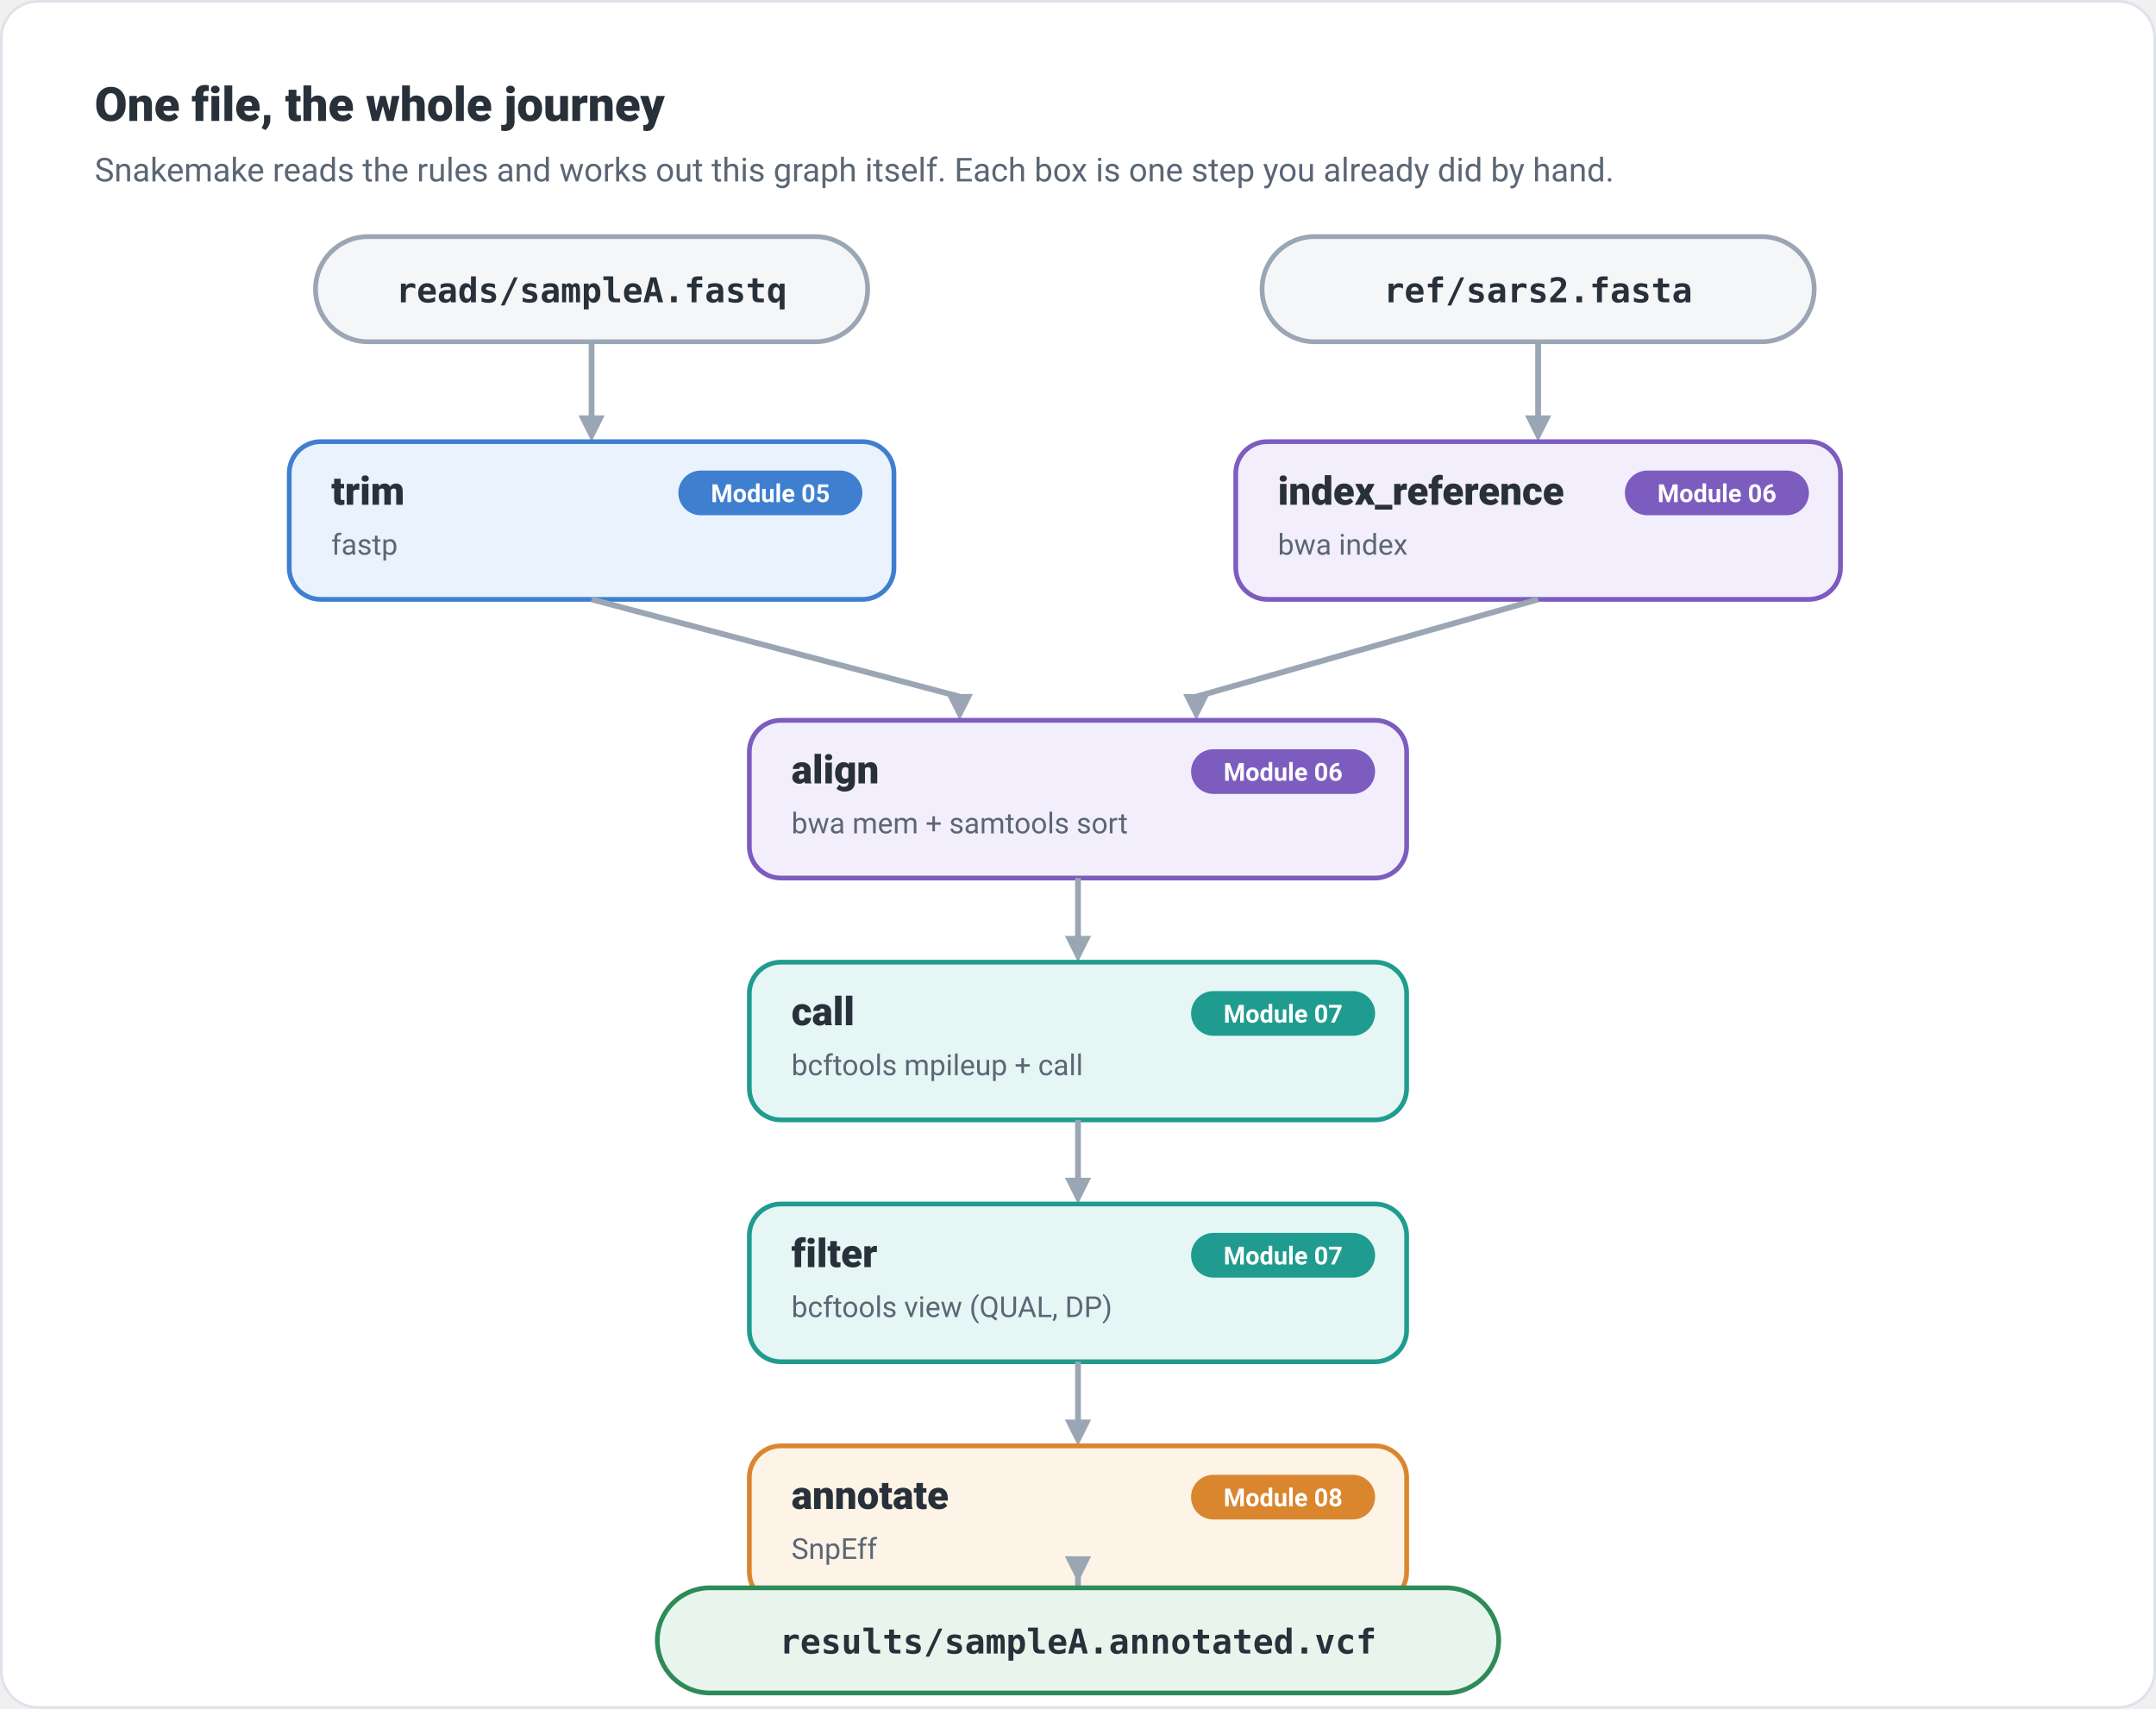
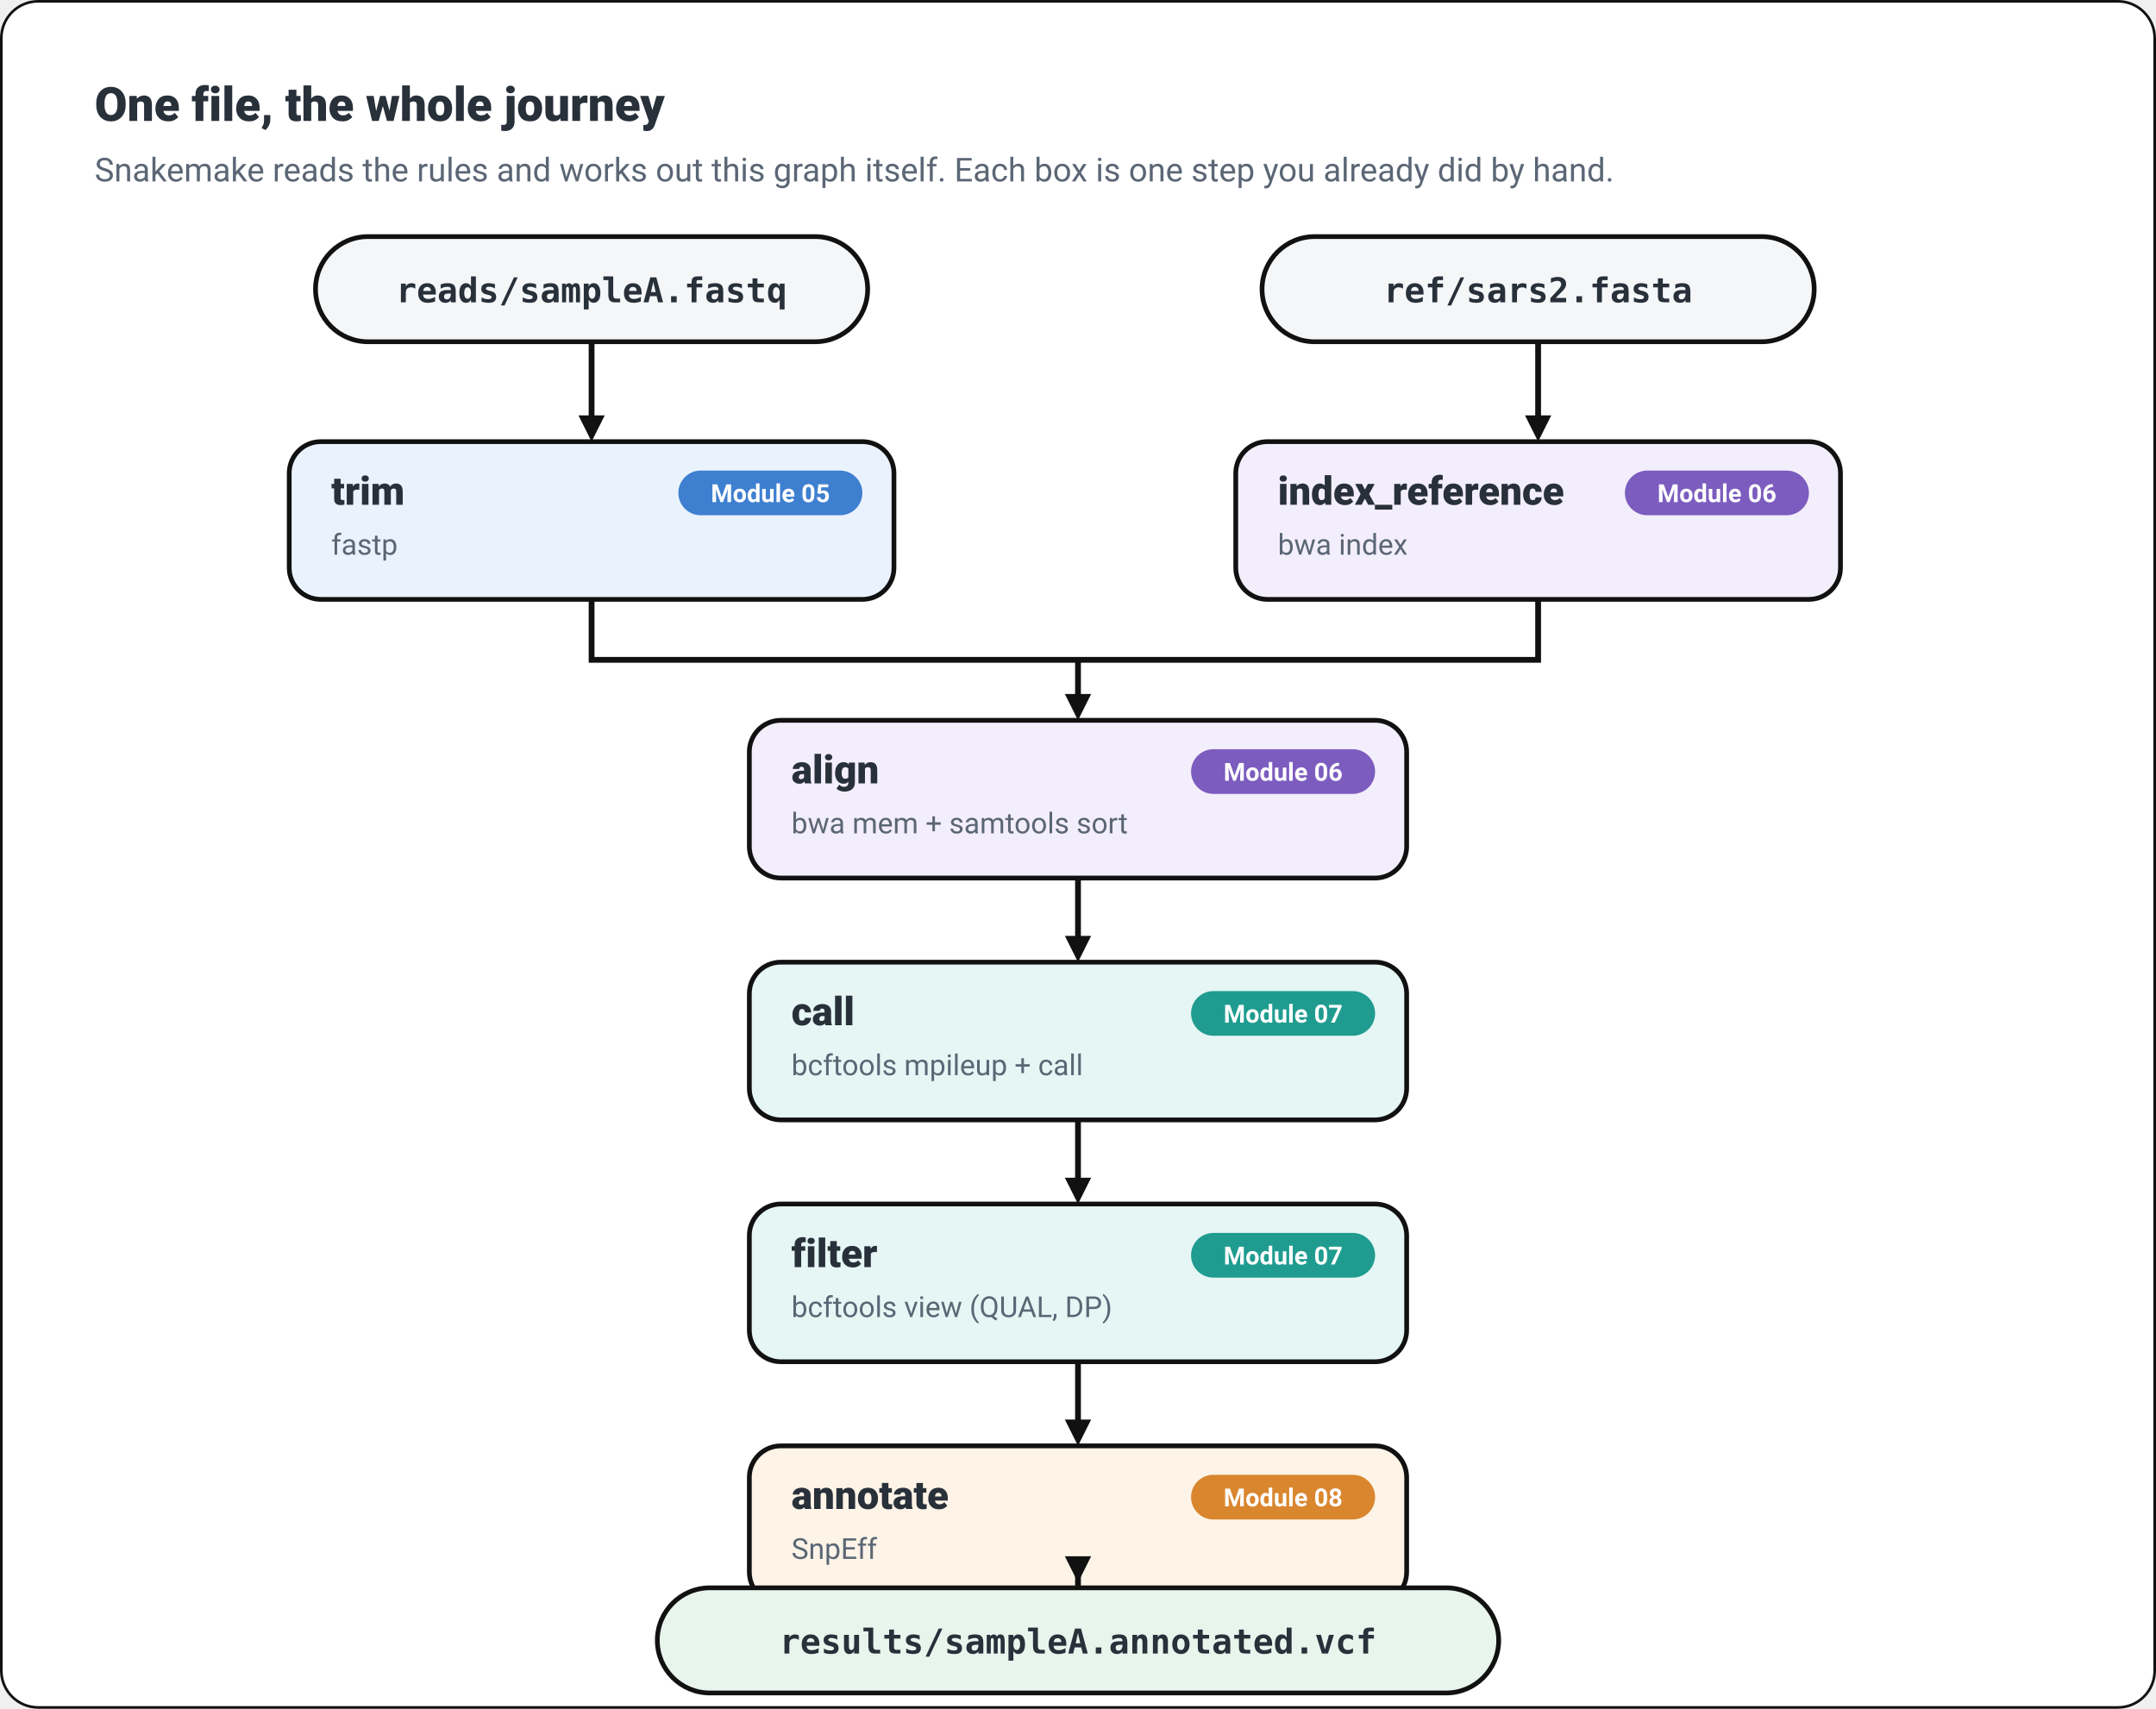
<svg xmlns="http://www.w3.org/2000/svg" viewBox="0 0 820 650" font-family="-apple-system, BlinkMacSystemFont, Segoe UI, Roboto, Helvetica, Arial, sans-serif" role="img" aria-label="The pipeline dependency graph. Raw reads feed the trim step (Module 05); the reference feeds the index step (Module 06); both feed align (Module 06); then call and filter (Module 07) and annotate (Module 08) in sequence, producing the annotated VCF.">
-   <rect x="0.5" y="0.5" width="819" height="649" rx="14" fill="#ffffff" stroke="#dde3ea" />
+   <rect x="0.5" y="0.5" width="819" height="649" rx="14" fill="#ffffff" stroke="#111111" />
  <text x="36" y="46" font-size="18" font-weight="800" fill="#28303a">One file, the whole journey</text>
  <text x="36" y="69" font-size="12.5" fill="#5b6675">Snakemake reads the rules and works out this graph itself. Each box is one step you already did by hand.</text>
-   <rect x="120" y="90" width="210" height="40" rx="20" fill="#f4f6f8" stroke="#9aa6b3" stroke-width="1.8" />
+   <rect x="120" y="90" width="210" height="40" rx="20" fill="#f4f6f8" stroke="#111111" stroke-width="1.8" />
  <text x="225" y="115" text-anchor="middle" font-size="13" font-weight="700" fill="#28303a" font-family="ui-monospace, Menlo, monospace">reads/sampleA.fastq</text>
-   <rect x="480" y="90" width="210" height="40" rx="20" fill="#f4f6f8" stroke="#9aa6b3" stroke-width="1.8" />
+   <rect x="480" y="90" width="210" height="40" rx="20" fill="#f4f6f8" stroke="#111111" stroke-width="1.8" />
  <text x="585" y="115" text-anchor="middle" font-size="13" font-weight="700" fill="#28303a" font-family="ui-monospace, Menlo, monospace">ref/sars2.fasta</text>
-   <line x1="225" y1="130" x2="225" y2="159" stroke="#9aa6b3" stroke-width="2.2" />
-   <path d="M 225 168 l -5 -10 l 10 0 z" fill="#9aa6b3" />
-   <line x1="585" y1="130" x2="585" y2="159" stroke="#9aa6b3" stroke-width="2.2" />
-   <path d="M 585 168 l -5 -10 l 10 0 z" fill="#9aa6b3" />
-   <rect x="110" y="168" width="230" height="60" rx="12" fill="#eaf3fd" stroke="#3f7fd0" stroke-width="1.8" />
+   <line x1="225" y1="130" x2="225" y2="159" stroke="#111111" stroke-width="2.2" />
+   <path d="M 225 168 l -5 -10 l 10 0 z" fill="#111111" />
+   <line x1="585" y1="130" x2="585" y2="159" stroke="#111111" stroke-width="2.2" />
+   <path d="M 585 168 l -5 -10 l 10 0 z" fill="#111111" />
+   <rect x="110" y="168" width="230" height="60" rx="12" fill="#eaf3fd" stroke="#111111" stroke-width="1.8" />
  <text x="126" y="192" font-size="15" font-weight="800" fill="#28303a">trim</text>
  <text x="126" y="211" font-size="11" fill="#5b6675">fastp</text>
  <rect x="258" y="179" width="70" height="17" rx="8.5" fill="#3f7fd0" />
  <text x="293" y="191" text-anchor="middle" font-size="9.5" font-weight="700" fill="#ffffff">Module 05</text>
-   <rect x="470" y="168" width="230" height="60" rx="12" fill="#f3eefb" stroke="#7c5cbf" stroke-width="1.8" />
+   <rect x="470" y="168" width="230" height="60" rx="12" fill="#f3eefb" stroke="#111111" stroke-width="1.8" />
  <text x="486" y="192" font-size="15" font-weight="800" fill="#28303a">index_reference</text>
  <text x="486" y="211" font-size="11" fill="#5b6675">bwa index</text>
  <rect x="618" y="179" width="70" height="17" rx="8.5" fill="#7c5cbf" />
  <text x="653" y="191" text-anchor="middle" font-size="9.5" font-weight="700" fill="#ffffff">Module 06</text>
-   <line x1="225" y1="228" x2="365" y2="265" stroke="#9aa6b3" stroke-width="2.2" />
-   <path d="M 365 274 l -5 -10 l 10 0 z" fill="#9aa6b3" />
-   <line x1="585" y1="228" x2="455" y2="265" stroke="#9aa6b3" stroke-width="2.2" />
-   <path d="M 455 274 l -5 -10 l 10 0 z" fill="#9aa6b3" />
-   <rect x="285" y="274" width="250" height="60" rx="12" fill="#f3eefb" stroke="#7c5cbf" stroke-width="1.8" />
+   <path d="M 225 228 V 251 H 410" fill="none" stroke="#111111" stroke-width="2.2" />
+   <path d="M 585 228 V 251 H 410" fill="none" stroke="#111111" stroke-width="2.2" />
+   <line x1="410" y1="251" x2="410" y2="265" stroke="#111111" stroke-width="2.2" />
+   <path d="M 410 274 l -5 -10 l 10 0 z" fill="#111111" />
+   <rect x="285" y="274" width="250" height="60" rx="12" fill="#f3eefb" stroke="#111111" stroke-width="1.8" />
  <text x="301" y="298" font-size="15" font-weight="800" fill="#28303a">align</text>
  <text x="301" y="317" font-size="11" fill="#5b6675">bwa mem + samtools sort</text>
  <rect x="453" y="285" width="70" height="17" rx="8.5" fill="#7c5cbf" />
  <text x="488" y="297" text-anchor="middle" font-size="9.5" font-weight="700" fill="#ffffff">Module 06</text>
-   <line x1="410" y1="334" x2="410" y2="357" stroke="#9aa6b3" stroke-width="2.2" />
-   <path d="M 410 366 l -5 -10 l 10 0 z" fill="#9aa6b3" />
-   <rect x="285" y="366" width="250" height="60" rx="12" fill="#e5f6f4" stroke="#1f9c8f" stroke-width="1.8" />
+   <line x1="410" y1="334" x2="410" y2="357" stroke="#111111" stroke-width="2.2" />
+   <path d="M 410 366 l -5 -10 l 10 0 z" fill="#111111" />
+   <rect x="285" y="366" width="250" height="60" rx="12" fill="#e5f6f4" stroke="#111111" stroke-width="1.8" />
  <text x="301" y="390" font-size="15" font-weight="800" fill="#28303a">call</text>
  <text x="301" y="409" font-size="11" fill="#5b6675">bcftools mpileup + call</text>
  <rect x="453" y="377" width="70" height="17" rx="8.5" fill="#1f9c8f" />
  <text x="488" y="389" text-anchor="middle" font-size="9.5" font-weight="700" fill="#ffffff">Module 07</text>
-   <line x1="410" y1="426" x2="410" y2="449" stroke="#9aa6b3" stroke-width="2.2" />
-   <path d="M 410 458 l -5 -10 l 10 0 z" fill="#9aa6b3" />
-   <rect x="285" y="458" width="250" height="60" rx="12" fill="#e5f6f4" stroke="#1f9c8f" stroke-width="1.8" />
+   <line x1="410" y1="426" x2="410" y2="449" stroke="#111111" stroke-width="2.2" />
+   <path d="M 410 458 l -5 -10 l 10 0 z" fill="#111111" />
+   <rect x="285" y="458" width="250" height="60" rx="12" fill="#e5f6f4" stroke="#111111" stroke-width="1.8" />
  <text x="301" y="482" font-size="15" font-weight="800" fill="#28303a">filter</text>
  <text x="301" y="501" font-size="11" fill="#5b6675">bcftools view (QUAL, DP)</text>
  <rect x="453" y="469" width="70" height="17" rx="8.5" fill="#1f9c8f" />
  <text x="488" y="481" text-anchor="middle" font-size="9.5" font-weight="700" fill="#ffffff">Module 07</text>
-   <line x1="410" y1="518" x2="410" y2="541" stroke="#9aa6b3" stroke-width="2.2" />
-   <path d="M 410 550 l -5 -10 l 10 0 z" fill="#9aa6b3" />
-   <rect x="285" y="550" width="250" height="60" rx="12" fill="#fdf3e6" stroke="#d9862f" stroke-width="1.8" />
+   <line x1="410" y1="518" x2="410" y2="541" stroke="#111111" stroke-width="2.2" />
+   <path d="M 410 550 l -5 -10 l 10 0 z" fill="#111111" />
+   <rect x="285" y="550" width="250" height="60" rx="12" fill="#fdf3e6" stroke="#111111" stroke-width="1.8" />
  <text x="301" y="574" font-size="15" font-weight="800" fill="#28303a">annotate</text>
  <text x="301" y="593" font-size="11" fill="#5b6675">SnpEff</text>
  <rect x="453" y="561" width="70" height="17" rx="8.5" fill="#d9862f" />
  <text x="488" y="573" text-anchor="middle" font-size="9.5" font-weight="700" fill="#ffffff">Module 08</text>
-   <line x1="410" y1="610" x2="410" y2="593" stroke="#9aa6b3" stroke-width="2.2" />
-   <path d="M 410 602 l -5 -10 l 10 0 z" fill="#9aa6b3" />
-   <rect x="250" y="604" width="320" height="40" rx="20" fill="#e8f5ed" stroke="#2e8b57" stroke-width="1.8" />
+   <line x1="410" y1="610" x2="410" y2="593" stroke="#111111" stroke-width="2.2" />
+   <path d="M 410 602 l -5 -10 l 10 0 z" fill="#111111" />
+   <rect x="250" y="604" width="320" height="40" rx="20" fill="#e8f5ed" stroke="#111111" stroke-width="1.8" />
  <text x="410" y="629" text-anchor="middle" font-size="13" font-weight="700" fill="#28303a" font-family="ui-monospace, Menlo, monospace">results/sampleA.annotated.vcf</text>
</svg>
